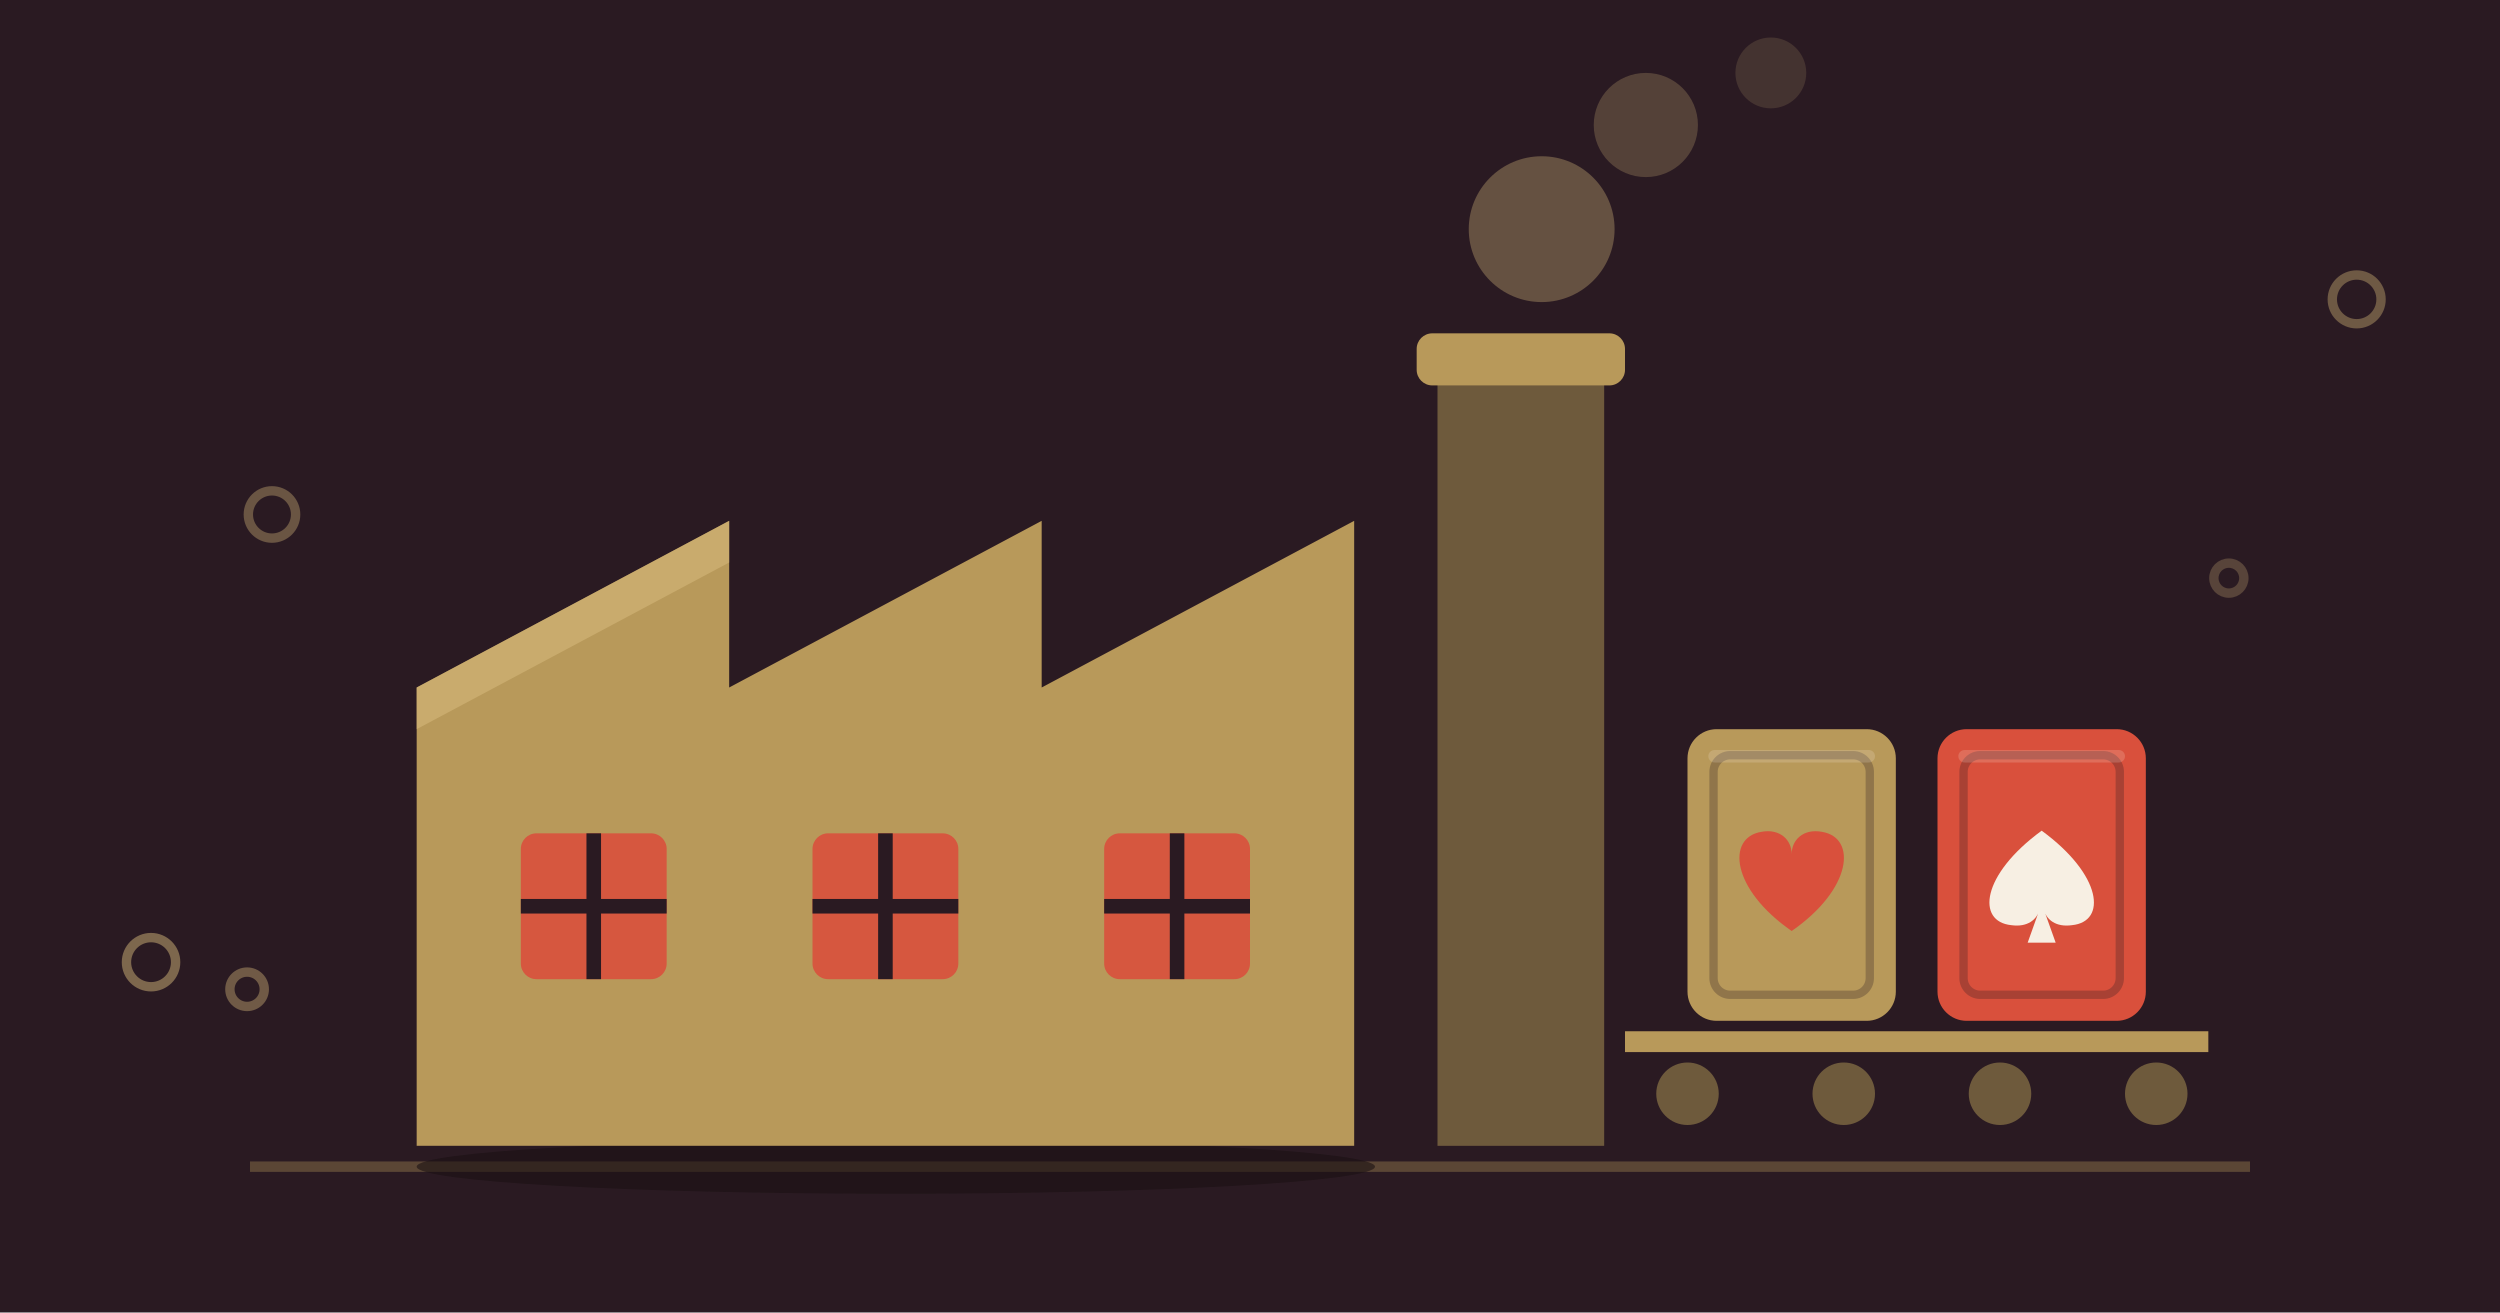
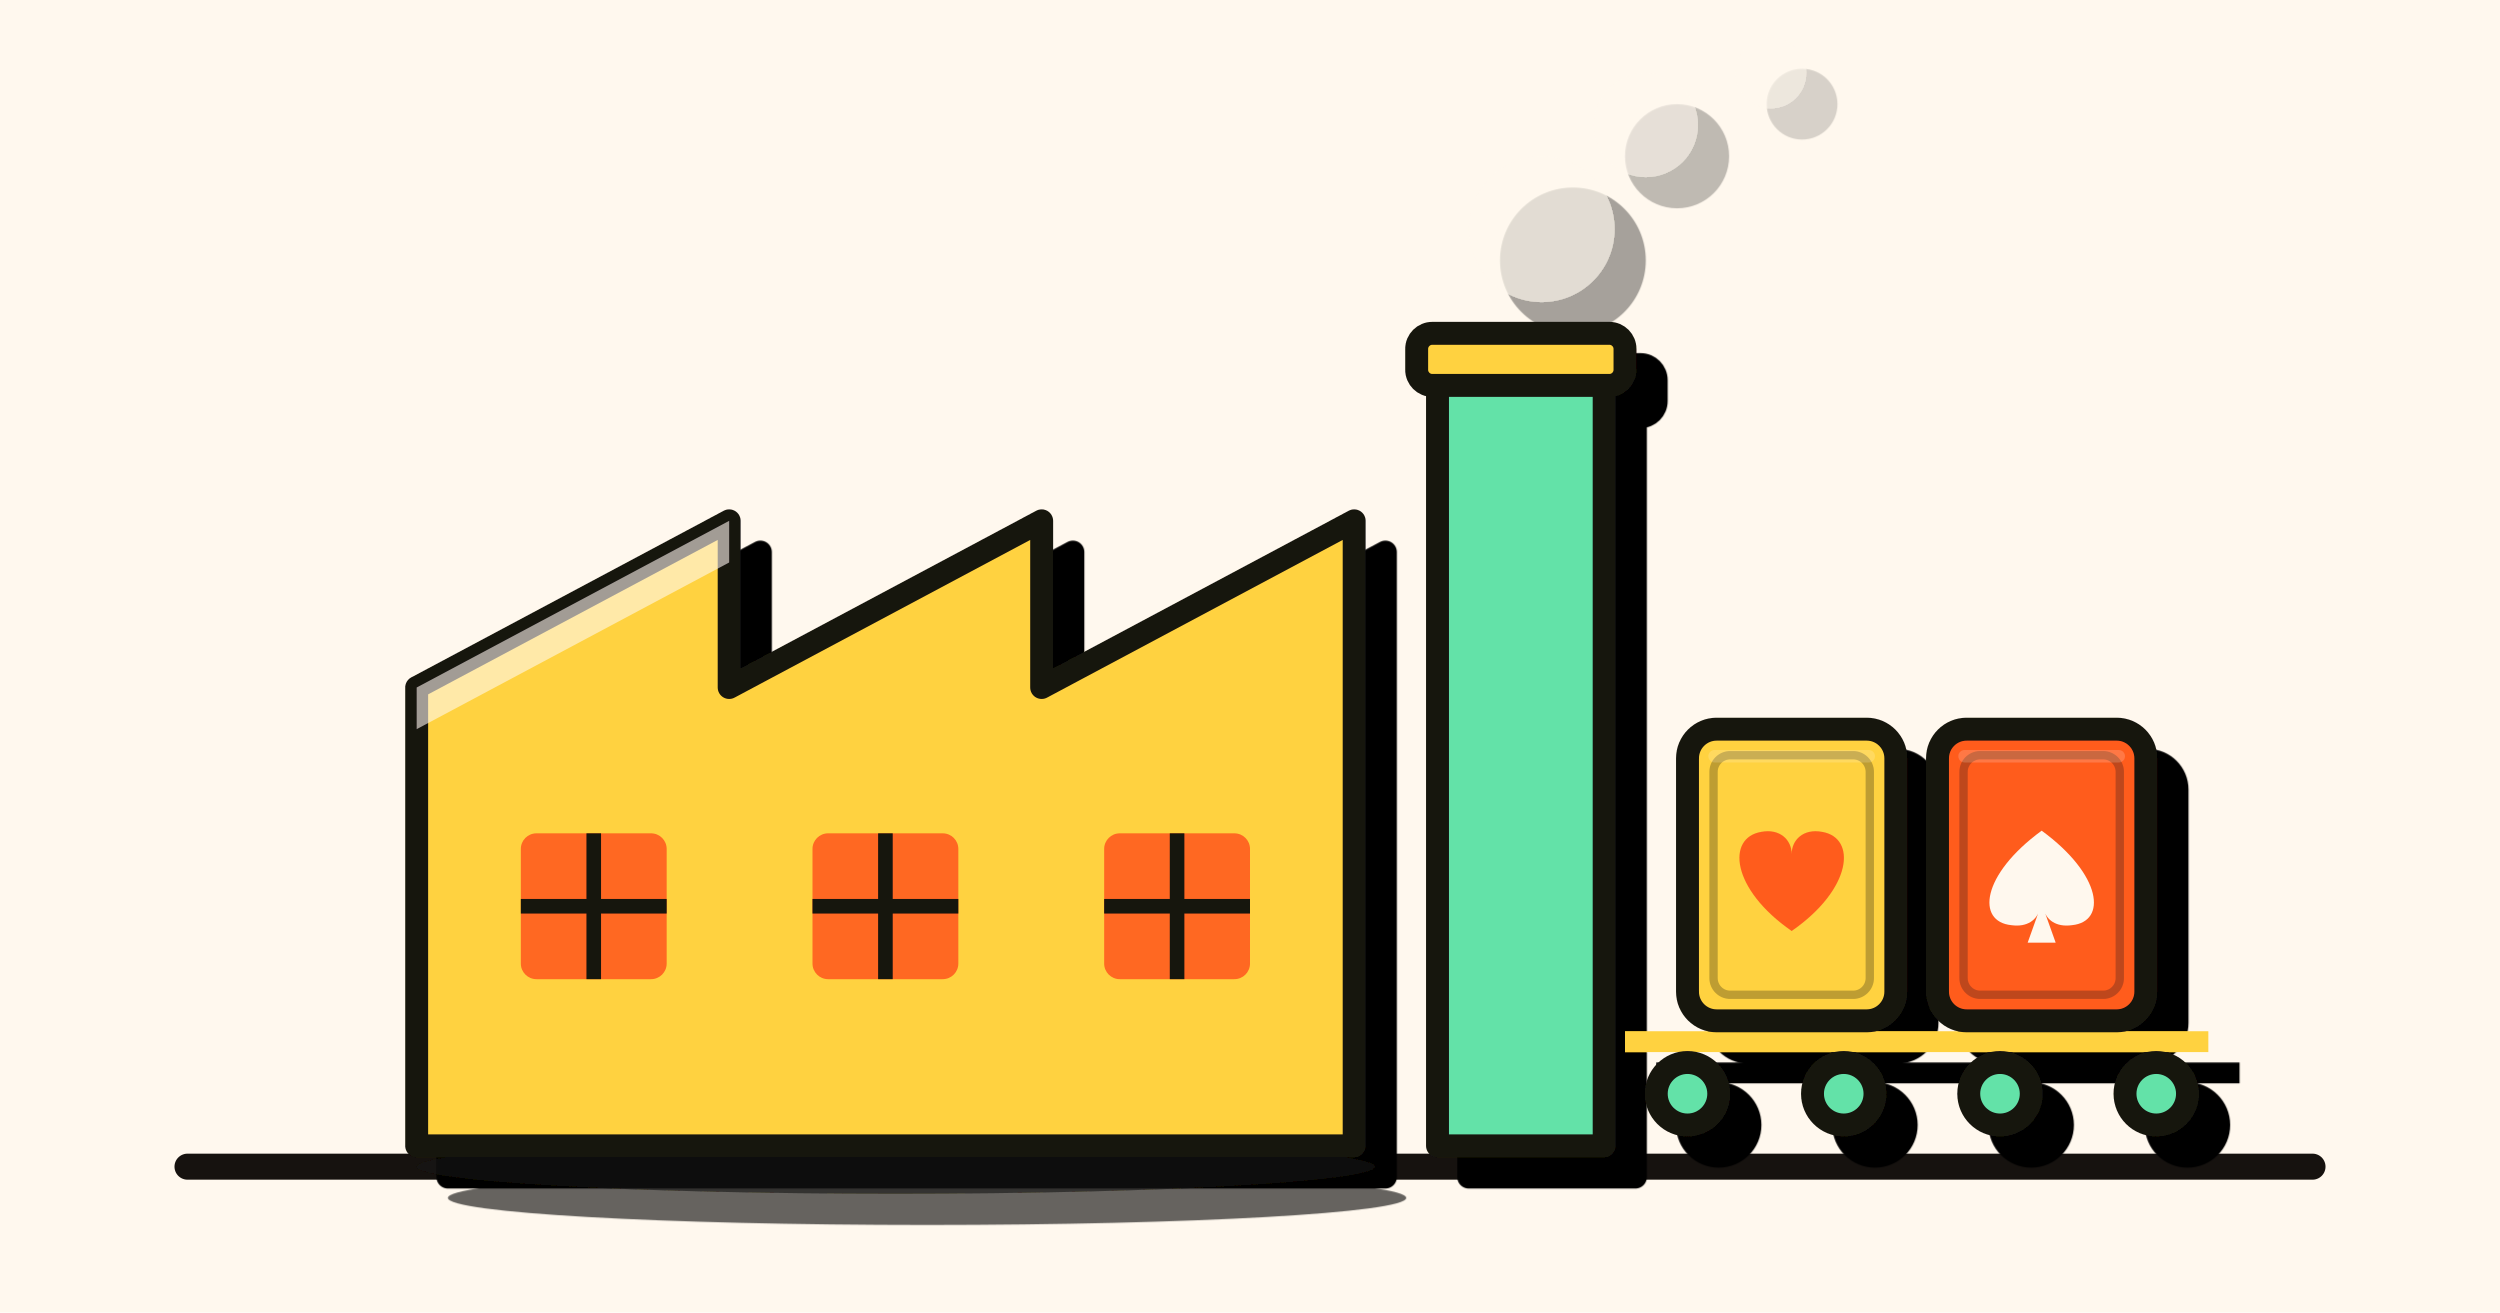
<svg xmlns="http://www.w3.org/2000/svg" viewBox="0 0 240 126" width="240" height="126">
-   <rect width="240" height="126" fill="#2A1A22" />
-   <circle cx="26.11" cy="49.39" r="2.27" fill="none" stroke="#D4B77A" stroke-opacity="0.38" stroke-width=".9" />
-   <circle cx="23.72" cy="94.97" r="1.65" fill="none" stroke="#D4B77A" stroke-opacity="0.41" stroke-width=".9" />
-   <circle cx="14.5" cy="92.37" r="2.36" fill="none" stroke="#D4B77A" stroke-opacity="0.49" stroke-width=".9" />
-   <circle cx="226.24" cy="28.74" r="2.34" fill="none" stroke="#D4B77A" stroke-opacity="0.4" stroke-width=".9" />
-   <circle cx="213.97" cy="55.5" r="1.44" fill="none" stroke="#D4B77A" stroke-opacity="0.27" stroke-width=".9" />
-   <line x1="24" y1="112" x2="216" y2="112" stroke="#B8995A" stroke-opacity=".35" stroke-width="1" />
-   <ellipse cx="86" cy="112" rx="46" ry="2.6" fill="#1A1012" opacity=".6" />
-   <path d="M40 110 L40 66 L70 50 L70 66 L100 50 L100 66 L130 50 L130 110 Z" fill="#B8995A" />
-   <path d="M40 66 L70 50 L70 54 L40 70 Z" fill="#D4B77A" opacity=".6" />
-   <rect x="138" y="34" width="16" height="76" fill="#6E5A3C" />
-   <rect x="136" y="32" width="20" height="5" rx="1.5" fill="#B8995A" />
-   <circle cx="148" cy="22" r="7" fill="#D4B77A" opacity=".35" />
-   <circle cx="158" cy="12" r="5" fill="#D4B77A" opacity=".25" />
-   <circle cx="170" cy="7" r="3.4" fill="#D4B77A" opacity=".16" />
-   <rect x="50" y="80" width="14" height="14" rx="1.5" fill="#D9503C" opacity=".9" />
-   <path d="M57 80 V94 M50 87 H64" stroke="#2A1A22" stroke-width="1.4" />
-   <rect x="78" y="80" width="14" height="14" rx="1.5" fill="#D9503C" opacity=".9" />
-   <path d="M85 80 V94 M78 87 H92" stroke="#2A1A22" stroke-width="1.4" />
-   <rect x="106" y="80" width="14" height="14" rx="1.5" fill="#D9503C" opacity=".9" />
-   <path d="M113 80 V94 M106 87 H120" stroke="#2A1A22" stroke-width="1.4" />
-   <line x1="156" y1="100" x2="212" y2="100" stroke="#B8995A" stroke-width="2" />
-   <circle cx="162" cy="105" r="3" fill="#6E5A3C" />
-   <circle cx="177" cy="105" r="3" fill="#6E5A3C" />
-   <circle cx="192" cy="105" r="3" fill="#6E5A3C" />
-   <circle cx="207" cy="105" r="3" fill="#6E5A3C" />
-   <rect x="162" y="70" width="20" height="28" rx="2.8" fill="#B8995A" />
-   <rect x="164.5" y="72.5" width="15" height="23" rx="1.6" fill="none" stroke="#2A1A22" stroke-opacity=".28" stroke-width=".8" />
-   <g transform="translate(172 85.12) scale(11.2)" fill="#D9503C">
-     <path d="M0 .38 C-.52 .02 -.56 -.42 -.26 -.47 C-.1 -.5 0 -.4 0 -.28 C0 -.4 .1 -.5 .26 -.47 C.56 -.42 .52 .02 0 .38 Z" />
+   <defs>
+     <filter id="h" x="-5%" y="-5%" width="115%" height="125%">
+       <feOffset in="SourceAlpha" dx="3" dy="3" result="s" />
+       <feMerge>
+         <feMergeNode in="s" />
+         <feMergeNode in="SourceGraphic" />
+       </feMerge>
+     </filter>
+   </defs>
+   <rect width="240" height="126" fill="#FFF8EE" />
+   <line x1="18" y1="112" x2="222" y2="112" stroke="#16120F" stroke-width="2.5" stroke-linecap="round" />
+   <g filter="url(#h)">
+     <ellipse cx="86" cy="112" rx="46" ry="2.6" fill="#16120F" opacity=".6" />
+     <path d="M40 110 L40 66 L70 50 L70 66 L100 50 L100 66 L130 50 L130 110 Z" fill="#FFD23F" stroke="#16120F" stroke-width="2.2" stroke-linejoin="round" vector-effect="non-scaling-stroke" />
+     <path d="M40 66 L70 50 L70 54 L40 70 Z" fill="#FFF8EE" opacity=".6" />
+     <rect x="138" y="34" width="16" height="76" fill="#63E2A8" stroke="#16120F" stroke-width="2.2" stroke-linejoin="round" vector-effect="non-scaling-stroke" />
+     <rect x="136" y="32" width="20" height="5" rx="1.5" fill="#FFD23F" stroke="#16120F" stroke-width="2.2" stroke-linejoin="round" vector-effect="non-scaling-stroke" />
+     <circle cx="148" cy="22" r="7" fill="#FFF8EE" opacity=".35" />
+     <circle cx="158" cy="12" r="5" fill="#FFF8EE" opacity=".25" />
+     <circle cx="170" cy="7" r="3.4" fill="#FFF8EE" opacity=".16" />
+     <rect x="50" y="80" width="14" height="14" rx="1.5" fill="#FF5B1F" opacity=".9" />
+     <path d="M57 80 V94 M50 87 H64" stroke="#16120F" stroke-width="1.4" />
+     <rect x="78" y="80" width="14" height="14" rx="1.5" fill="#FF5B1F" opacity=".9" />
+     <path d="M85 80 V94 M78 87 H92" stroke="#16120F" stroke-width="1.4" />
+     <rect x="106" y="80" width="14" height="14" rx="1.5" fill="#FF5B1F" opacity=".9" />
+     <path d="M113 80 V94 M106 87 H120" stroke="#16120F" stroke-width="1.4" />
+     <line x1="156" y1="100" x2="212" y2="100" stroke="#FFD23F" stroke-width="2" />
+     <circle cx="162" cy="105" r="3" fill="#63E2A8" stroke="#16120F" stroke-width="2.2" stroke-linejoin="round" vector-effect="non-scaling-stroke" />
+     <circle cx="177" cy="105" r="3" fill="#63E2A8" stroke="#16120F" stroke-width="2.2" stroke-linejoin="round" vector-effect="non-scaling-stroke" />
+     <circle cx="192" cy="105" r="3" fill="#63E2A8" stroke="#16120F" stroke-width="2.2" stroke-linejoin="round" vector-effect="non-scaling-stroke" />
+     <circle cx="207" cy="105" r="3" fill="#63E2A8" stroke="#16120F" stroke-width="2.2" stroke-linejoin="round" vector-effect="non-scaling-stroke" />
+     <rect x="162" y="70" width="20" height="28" rx="2.8" fill="#FFD23F" stroke="#16120F" stroke-width="2.2" stroke-linejoin="round" vector-effect="non-scaling-stroke" />
+     <rect x="164.5" y="72.5" width="15" height="23" rx="1.6" fill="none" stroke="#16120F" stroke-opacity=".28" stroke-width=".8" />
+     <g transform="translate(172 85.12) scale(11.2)" fill="#FF5B1F">
+       <path d="M0 .38 C-.52 .02 -.56 -.42 -.26 -.47 C-.1 -.5 0 -.4 0 -.28 C0 -.4 .1 -.5 .26 -.47 C.56 -.42 .52 .02 0 .38 Z" />
+     </g>
+     <rect x="164" y="72" width="16" height="1.2" rx=".6" fill="#FFF8EE" opacity=".18" />
+     <rect x="186" y="70" width="20" height="28" rx="2.8" fill="#FF5B1F" stroke="#16120F" stroke-width="2.2" stroke-linejoin="round" vector-effect="non-scaling-stroke" />
+     <rect x="188.5" y="72.5" width="15" height="23" rx="1.6" fill="none" stroke="#16120F" stroke-opacity=".28" stroke-width=".8" />
+     <g transform="translate(196 85.12) scale(11.2)" fill="#FFF8EE">
+       <path d="M0 -.48 C.52 -.1 .56 .3 .26 .33 C.12 .35 .04 .28 .02 .2 L.12 .48 L-.12 .48 L-.02 .2 C-.04 .28 -.12 .35 -.26 .33 C-.56 .3 -.52 -.1 0 -.48 Z" />
+     </g>
+     <rect x="188" y="72" width="16" height="1.2" rx=".6" fill="#FFF8EE" opacity=".18" />
  </g>
-   <rect x="164" y="72" width="16" height="1.2" rx=".6" fill="#F7EFE3" opacity=".18" />
-   <rect x="186" y="70" width="20" height="28" rx="2.8" fill="#D9503C" />
-   <rect x="188.5" y="72.5" width="15" height="23" rx="1.6" fill="none" stroke="#2A1A22" stroke-opacity=".28" stroke-width=".8" />
-   <g transform="translate(196 85.12) scale(11.2)" fill="#F7EFE3">
-     <path d="M0 -.48 C.52 -.1 .56 .3 .26 .33 C.12 .35 .04 .28 .02 .2 L.12 .48 L-.12 .48 L-.02 .2 C-.04 .28 -.12 .35 -.26 .33 C-.56 .3 -.52 -.1 0 -.48 Z" />
-   </g>
-   <rect x="188" y="72" width="16" height="1.2" rx=".6" fill="#F7EFE3" opacity=".18" />
</svg>
